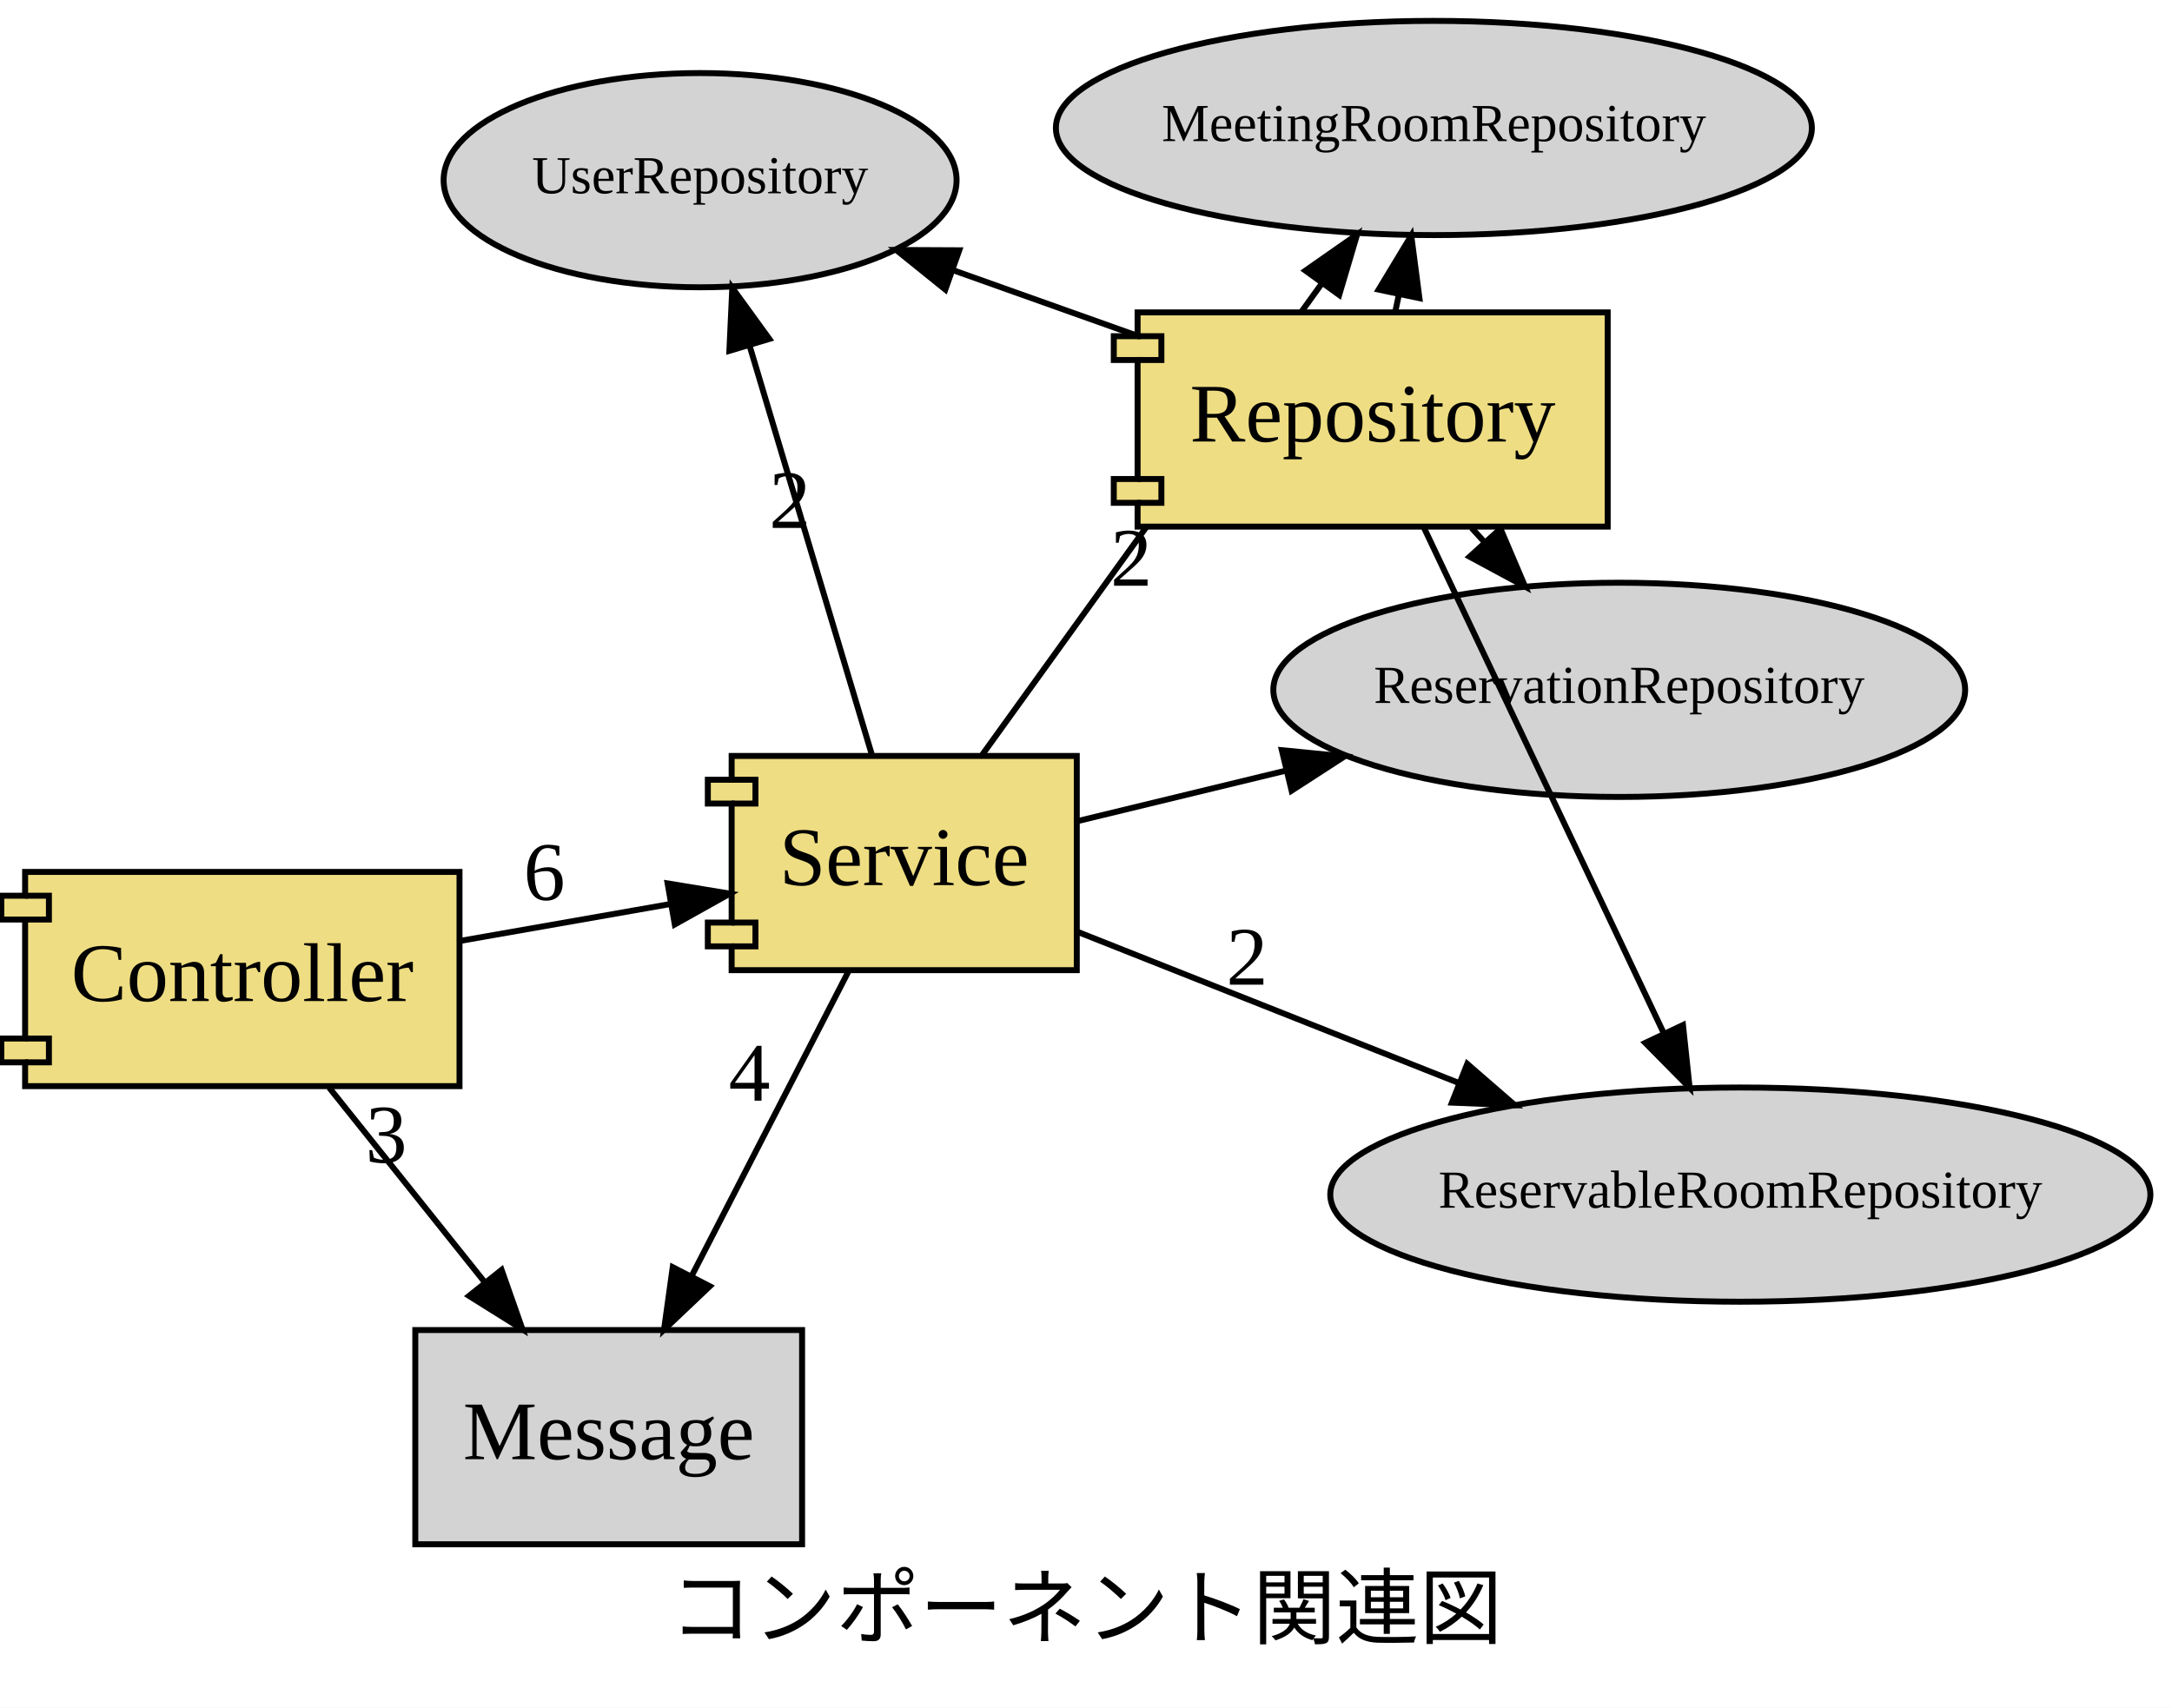
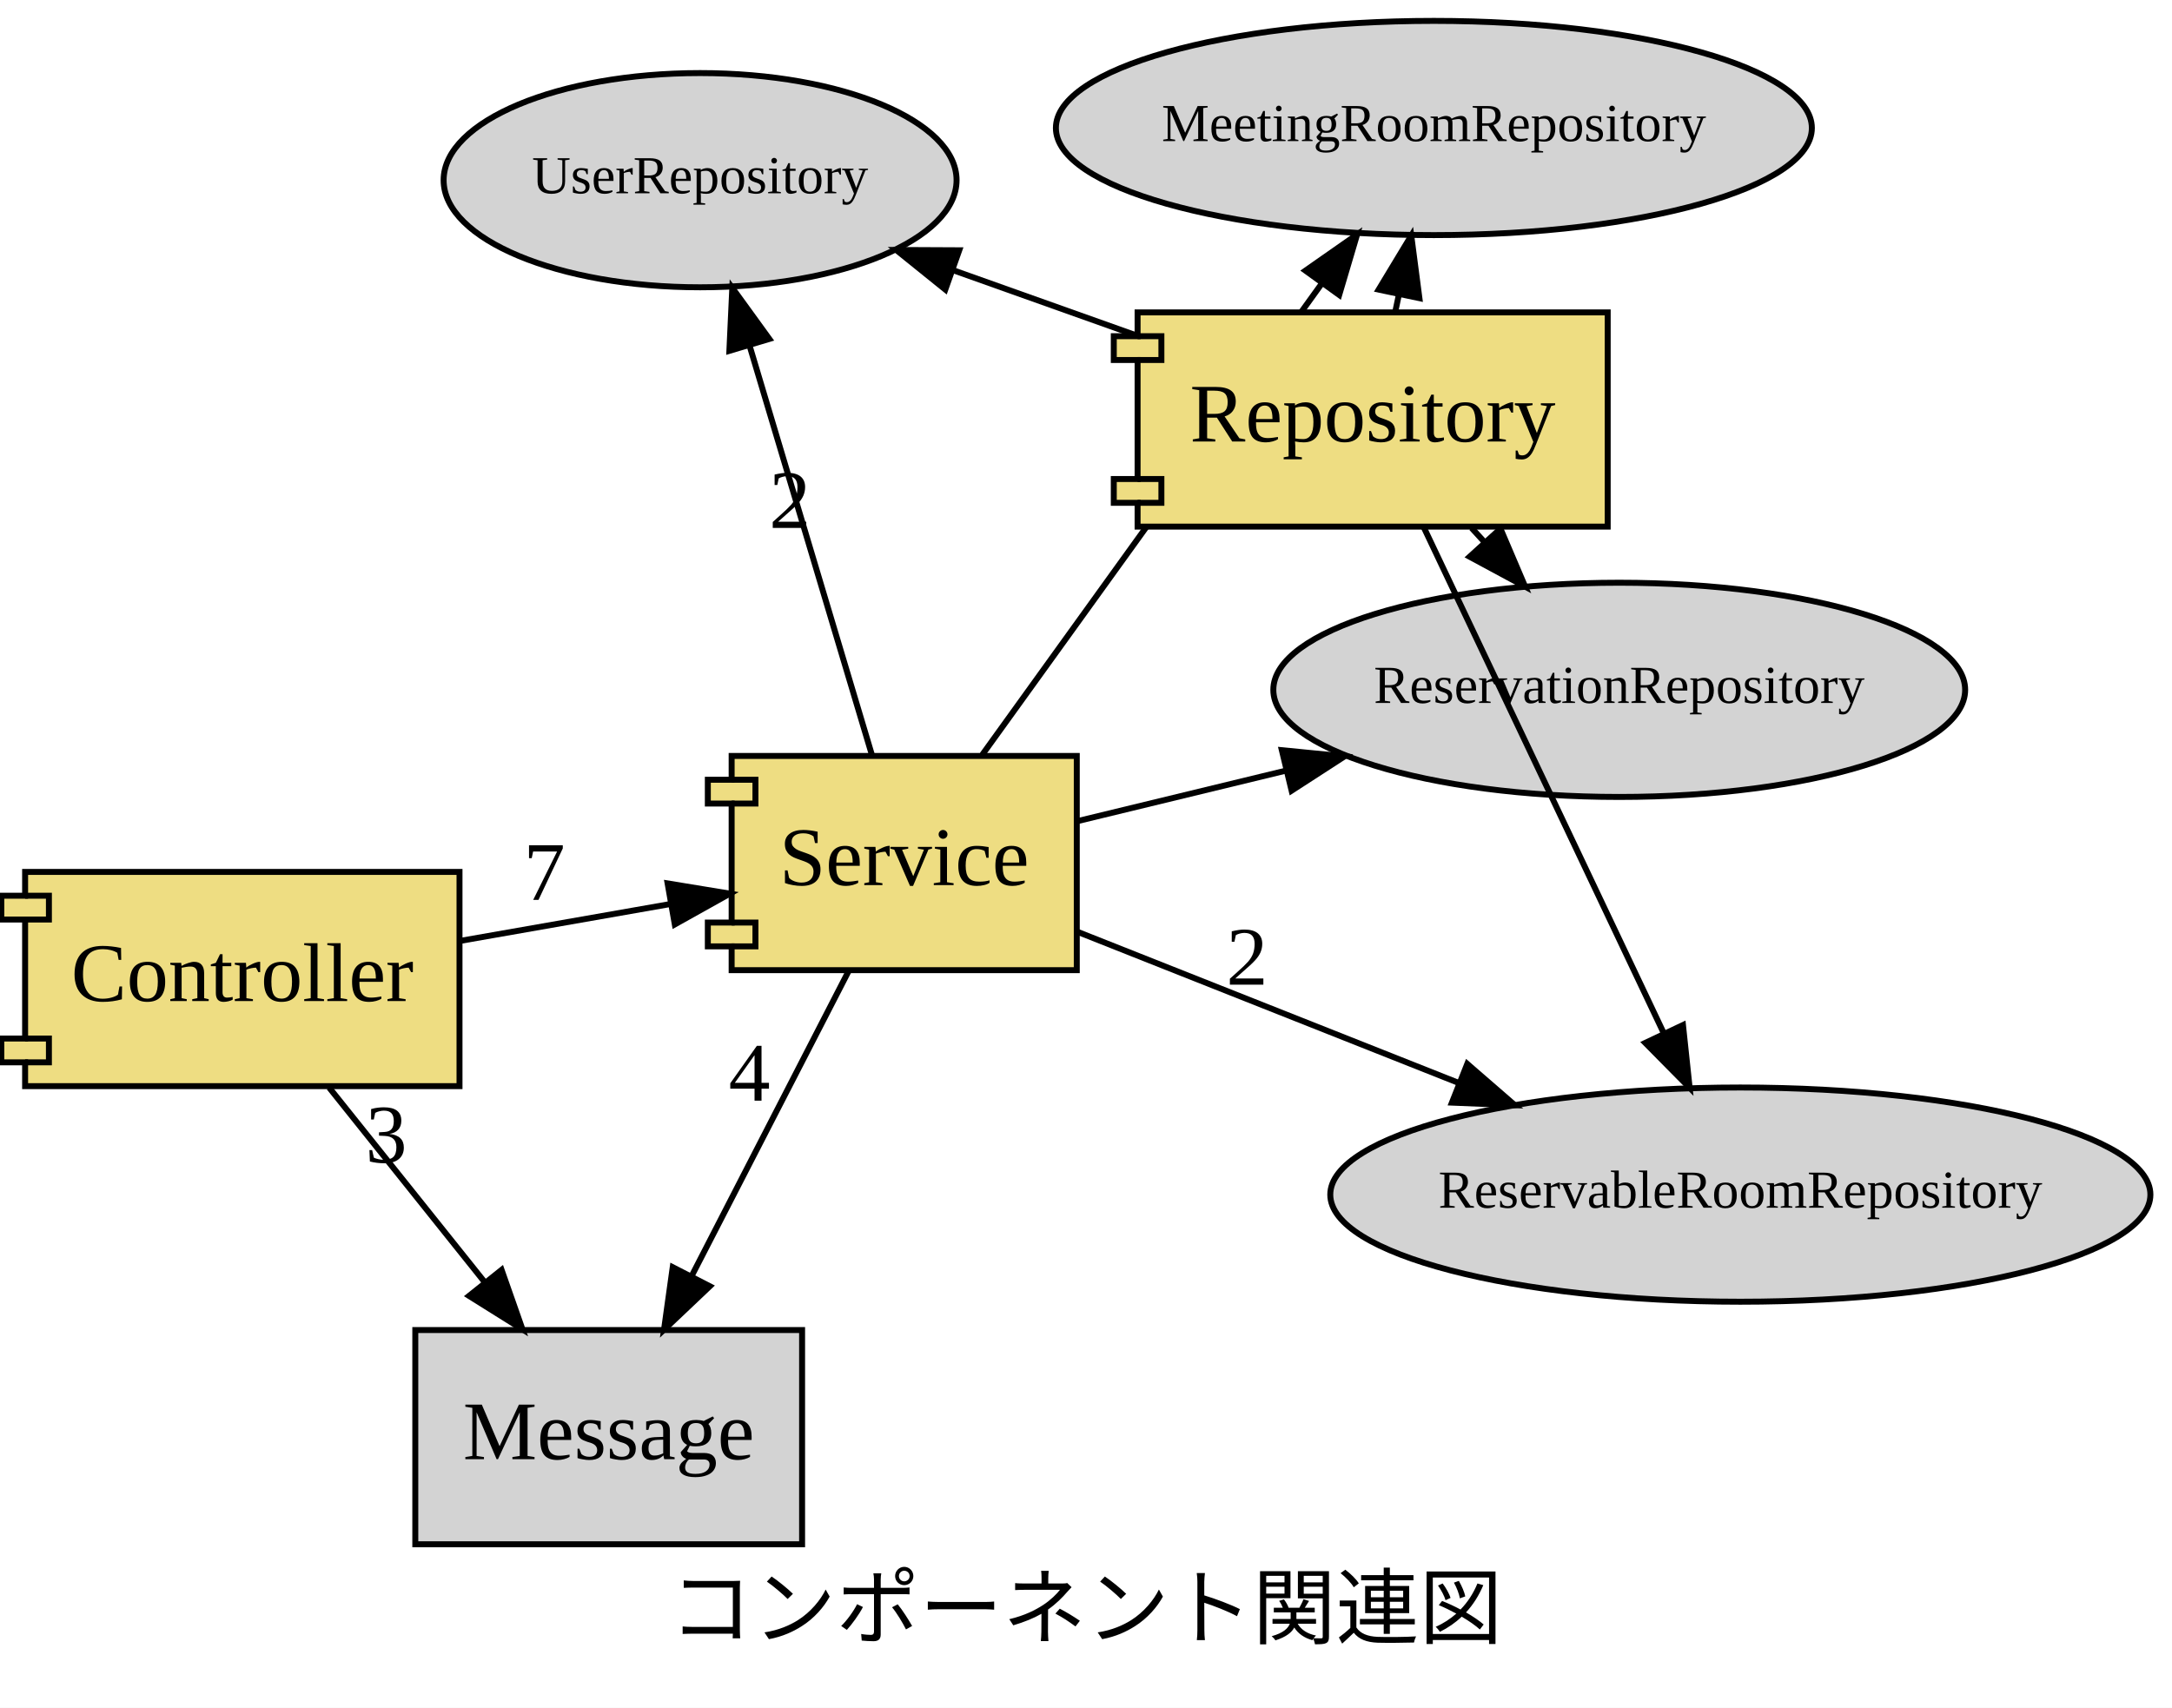
<svg xmlns="http://www.w3.org/2000/svg" width="365pt" height="287pt" viewBox="0.00 0.00 365.00 287.00">
  <g id="graph0" class="graph" transform="scale(1 1) rotate(0) translate(4 260)">
    <polygon fill="white" stroke="transparent" points="-4,27 -4,-260 361,-260 361,27 -4,27" />
    <text text-anchor="middle" x="178.5" y="15.2" font-family="Times New Roman,serif" font-size="14.00">コンポーネント関連図
        </text>
    <g id="node1" class="node">
      <ellipse fill="lightgrey" stroke="black" cx="113.65" cy="-229.72" rx="43.1" ry="18" />
      <text text-anchor="middle" x="113.65" y="-227.52" font-family="Times New Roman,serif" font-size="9.00">
                UserRepository
            </text>
    </g>
    <g id="node2" class="node">
      <ellipse fill="lightgrey" stroke="black" cx="236.96" cy="-238.49" rx="63.52" ry="18" />
      <text text-anchor="middle" x="236.96" y="-236.29" font-family="Times New Roman,serif" font-size="9.00">
                MeetingRoomRepository
            </text>
    </g>
    <g id="node3" class="node">
      <ellipse fill="lightgrey" stroke="black" cx="268.11" cy="-144.07" rx="58.13" ry="18" />
      <text text-anchor="middle" x="268.11" y="-141.87" font-family="Times New Roman,serif" font-size="9.00">
                ReservationRepository
            </text>
    </g>
    <g id="node4" class="node">
      <ellipse fill="lightgrey" stroke="black" cx="288.46" cy="-59.24" rx="68.91" ry="18" />
      <text text-anchor="middle" x="288.46" y="-57.04" font-family="Times New Roman,serif" font-size="9.00">
                ReservableRoomRepository
            </text>
    </g>
    <g id="node5" class="node">
      <polygon fill="#eedd82" stroke="black" points="176.95,-132.96 118.95,-132.96 118.95,-128.96 114.95,-128.96 114.95,-124.96 118.95,-124.96 118.95,-104.96 114.95,-104.96 114.95,-100.96 118.95,-100.96 118.95,-96.96 176.95,-96.96 176.95,-132.96" />
      <polyline fill="none" stroke="black" points="118.95,-128.96 122.95,-128.96 122.95,-124.96 118.95,-124.96 " />
      <polyline fill="none" stroke="black" points="118.95,-104.96 122.95,-104.96 122.95,-100.96 118.95,-100.96 " />
      <text text-anchor="middle" x="147.95" y="-111.26" font-family="Times New Roman,serif" font-size="14.00">
                Service
            </text>
    </g>
    <g id="edge9" class="edge">
      <path fill="none" stroke="black" d="M142.52,-133.14C137,-151.61 128.38,-180.45 121.99,-201.82" />
      <polygon fill="black" stroke="black" points="118.57,-201.04 119.06,-211.62 125.28,-203.04 118.57,-201.04" />
      <text text-anchor="middle" x="128.75" y="-171.28" font-family="Times New Roman,serif" font-size="14.00">2
            </text>
    </g>
    <g id="edge8" class="edge">
      <path fill="none" stroke="black" d="M161.08,-133.18C176.16,-154.11 201,-188.59 218.13,-212.36" />
      <polygon fill="black" stroke="black" points="215.38,-214.52 224.06,-220.59 221.05,-210.43 215.38,-214.52" />
-       <text text-anchor="middle" x="186.11" y="-161.57" font-family="Times New Roman,serif" font-size="14.00">2
-             </text>
    </g>
    <g id="edge2" class="edge">
      <path fill="none" stroke="black" d="M177.04,-122C187.56,-124.56 199.84,-127.53 211.91,-130.45" />
      <polygon fill="black" stroke="black" points="211.41,-133.93 221.95,-132.89 213.05,-127.13 211.41,-133.93" />
    </g>
    <g id="edge7" class="edge">
      <path fill="none" stroke="black" d="M177.06,-103.41C195.54,-96.09 219.87,-86.44 241.08,-78.03" />
      <polygon fill="black" stroke="black" points="242.57,-81.21 250.57,-74.27 239.99,-74.7 242.57,-81.21" />
      <text text-anchor="middle" x="205.57" y="-94.52" font-family="Times New Roman,serif" font-size="14.00">2
            </text>
    </g>
    <g id="node8" class="node">
      <polygon fill="lightgrey" stroke="black" points="130.79,-36.48 65.79,-36.48 65.79,-0.48 130.79,-0.48 130.79,-36.48" />
      <text text-anchor="middle" x="98.29" y="-14.78" font-family="Times New Roman,serif" font-size="14.00">
                Message
            </text>
    </g>
    <g id="edge5" class="edge">
      <path fill="none" stroke="black" d="M138.61,-96.81C131.19,-82.39 120.69,-62 112.27,-45.64" />
      <polygon fill="black" stroke="black" points="115.28,-43.84 107.59,-36.55 109.05,-47.04 115.28,-43.84" />
      <text text-anchor="middle" x="121.94" y="-75.03" font-family="Times New Roman,serif" font-size="14.00">4
            </text>
    </g>
    <g id="node6" class="node">
      <polygon fill="#eedd82" stroke="black" points="73.22,-113.47 0.22,-113.47 0.22,-109.47 -3.78,-109.47 -3.78,-105.47 0.22,-105.47 0.22,-85.47 -3.78,-85.47 -3.78,-81.47 0.22,-81.47 0.22,-77.47 73.22,-77.47 73.22,-113.47" />
      <polyline fill="none" stroke="black" points="0.22,-109.47 4.22,-109.47 4.22,-105.47 0.22,-105.47 " />
      <polyline fill="none" stroke="black" points="0.22,-85.47 4.22,-85.47 4.22,-81.47 0.22,-81.47 " />
      <text text-anchor="middle" x="36.72" y="-91.77" font-family="Times New Roman,serif" font-size="14.00">
                Controller
            </text>
    </g>
    <g id="edge1" class="edge">
      <path fill="none" stroke="black" d="M73.45,-101.9C84.69,-103.87 97.1,-106.05 108.51,-108.05" />
      <polygon fill="black" stroke="black" points="108.19,-111.54 118.65,-109.82 109.4,-104.65 108.19,-111.54" />
-       <text text-anchor="middle" x="87.48" y="-108.78" font-family="Times New Roman,serif" font-size="14.00">6
+       <text text-anchor="middle" x="87.48" y="-108.78" font-family="Times New Roman,serif" font-size="14.00">7
            </text>
    </g>
    <g id="edge10" class="edge">
      <path fill="none" stroke="black" d="M51.31,-77.23C59.13,-67.45 68.9,-55.23 77.5,-44.47" />
      <polygon fill="black" stroke="black" points="80.29,-46.59 83.8,-36.6 74.82,-42.22 80.29,-46.59" />
      <text text-anchor="middle" x="60.91" y="-64.65" font-family="Times New Roman,serif" font-size="14.00">3
            </text>
    </g>
    <g id="node7" class="node">
      <polygon fill="#eedd82" stroke="black" points="266.17,-207.5 187.17,-207.5 187.17,-203.5 183.17,-203.5 183.17,-199.5 187.17,-199.5 187.17,-179.5 183.17,-179.5 183.17,-175.5 187.17,-175.5 187.17,-171.5 266.17,-171.5 266.17,-207.5" />
      <polyline fill="none" stroke="black" points="187.17,-203.5 191.17,-203.5 191.17,-199.5 187.17,-199.5 " />
      <polyline fill="none" stroke="black" points="187.17,-179.5 191.17,-179.5 191.17,-175.5 187.17,-175.5 " />
      <text text-anchor="middle" x="226.67" y="-185.8" font-family="Times New Roman,serif" font-size="14.00">
                Repository
            </text>
    </g>
    <g id="edge11" class="edge">
      <path fill="none" stroke="black" d="M187.14,-203.57C177.11,-207.14 166.29,-210.99 156.12,-214.61" />
      <polygon fill="black" stroke="black" points="154.86,-211.34 146.61,-217.99 157.2,-217.94 154.86,-211.34" />
    </g>
    <g id="edge3" class="edge">
      <path fill="none" stroke="black" d="M230.5,-207.74C230.69,-208.65 230.89,-209.56 231.08,-210.49" />
      <polygon fill="black" stroke="black" points="227.68,-211.33 233.16,-220.4 234.53,-209.89 227.68,-211.33" />
    </g>
    <g id="edge6" class="edge">
      <path fill="none" stroke="black" d="M243.29,-171.28C244.03,-170.47 244.78,-169.65 245.54,-168.82" />
      <polygon fill="black" stroke="black" points="248.15,-171.15 252.3,-161.41 242.97,-166.44 248.15,-171.15" />
    </g>
    <g id="edge4" class="edge">
      <path fill="none" stroke="black" d="M235.26,-171.39C245.73,-149.32 263.51,-111.84 275.61,-86.33" />
      <polygon fill="black" stroke="black" points="278.82,-87.74 279.94,-77.2 272.49,-84.74 278.82,-87.74" />
    </g>
  </g>
</svg>
